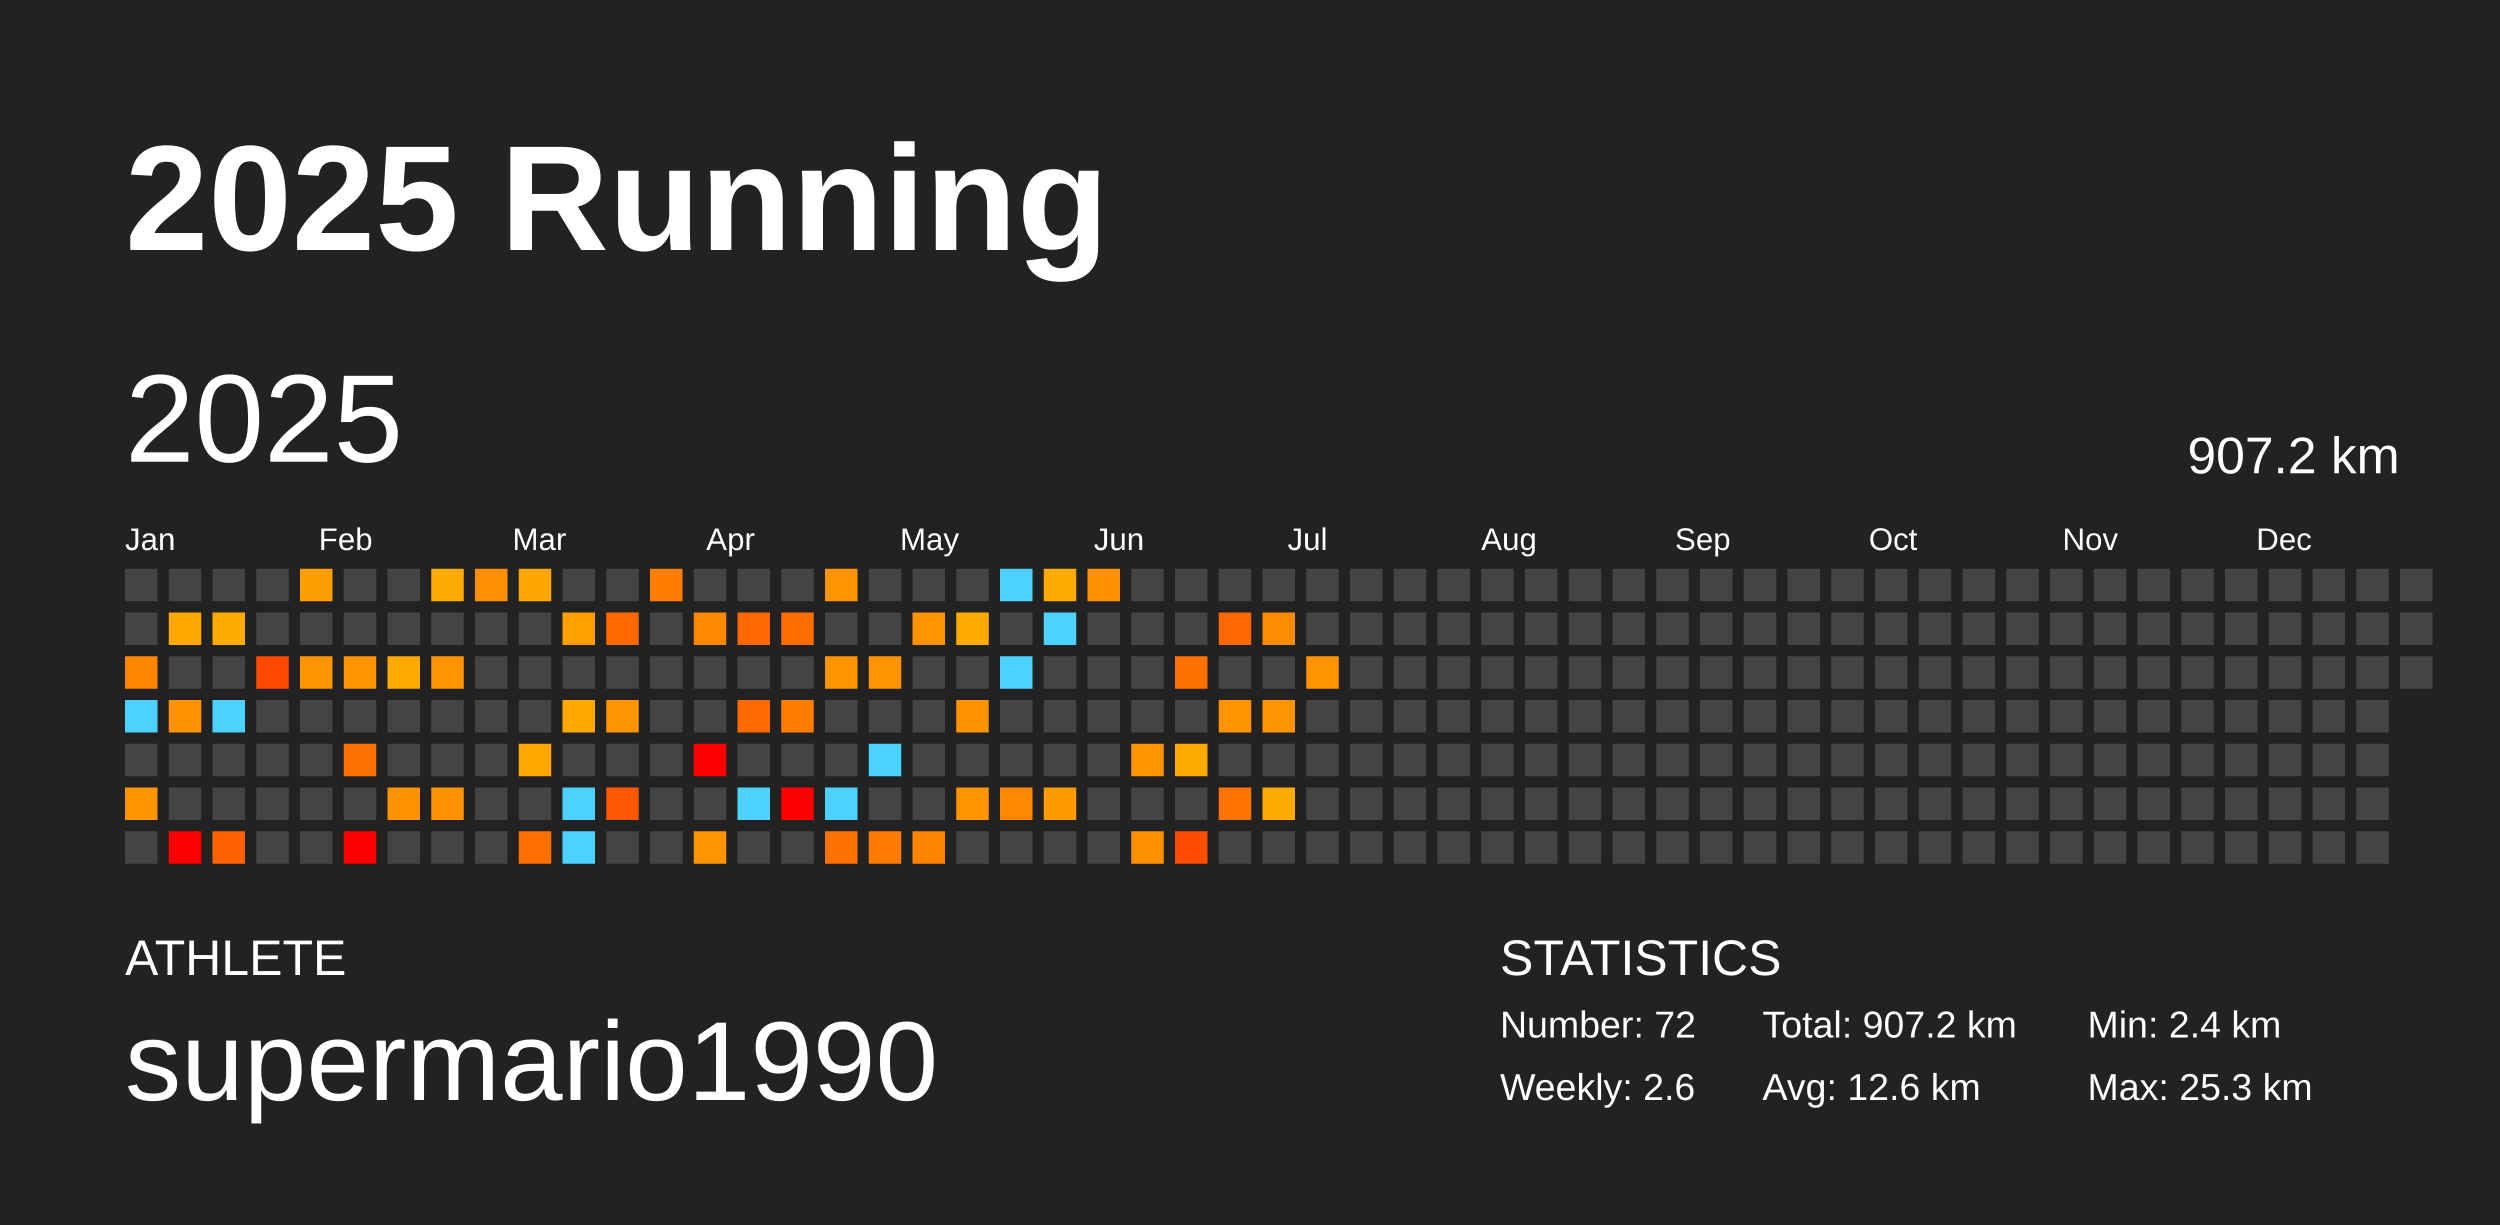
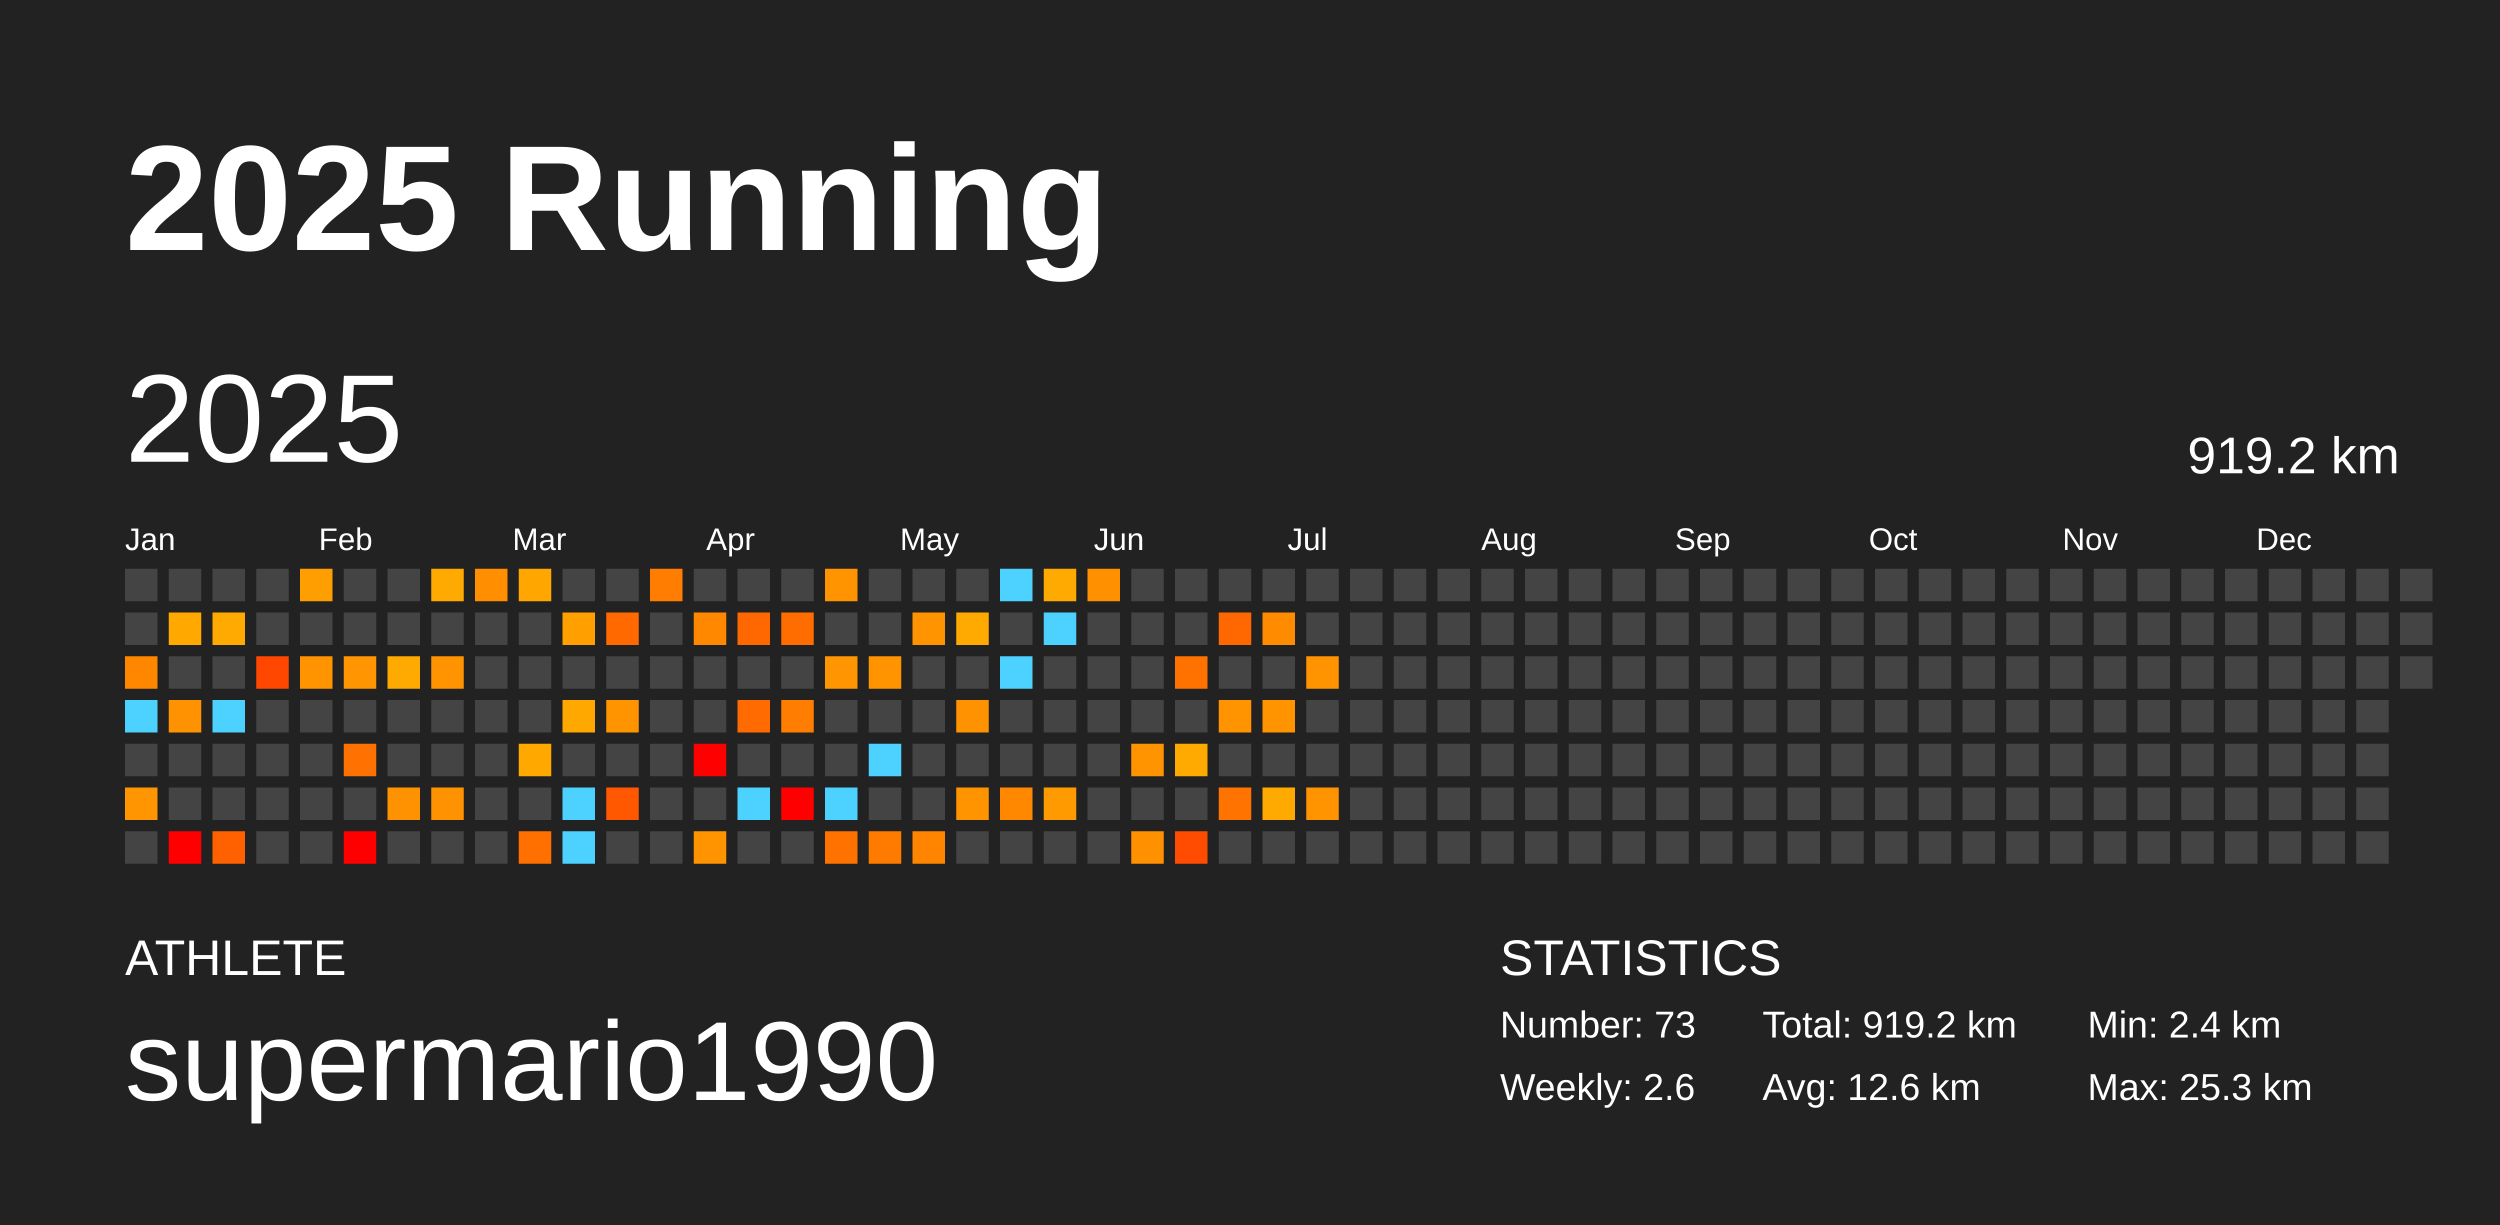
<svg xmlns="http://www.w3.org/2000/svg" baseProfile="full" height="98mm" version="1.1" viewBox="0,0,200,98" width="200mm">
  <defs />
  <rect fill="#222222" height="98" width="200" x="0" y="0" />
  <text fill="#FFFFFF" style="font-size:12px; font-family:Arial; font-weight:bold;" x="10" y="20">2025 Running</text>
  <text fill="#FFFFFF" style="font-size:4px; font-family:Arial" x="10" y="78">ATHLETE</text>
  <text fill="#FFFFFF" style="font-size:9px; font-family:Arial" x="10" y="88">supermario1990</text>
  <text fill="#FFFFFF" style="font-size:4px; font-family:Arial" x="120" y="78">STATISTICS</text>
-   <text fill="#FFFFFF" style="font-size:3px; font-family:Arial" x="120" y="83">Number: 72</text>
+   <text fill="#FFFFFF" style="font-size:3px; font-family:Arial" x="120" y="83">Number: 73</text>
  <text fill="#FFFFFF" style="font-size:3px; font-family:Arial" x="120" y="88">Weekly: 2.6</text>
-   <text fill="#FFFFFF" style="font-size:3px; font-family:Arial" x="141" y="83">Total: 907.2 km</text>
+   <text fill="#FFFFFF" style="font-size:3px; font-family:Arial" x="141" y="83">Total: 919.2 km</text>
  <text fill="#FFFFFF" style="font-size:3px; font-family:Arial" x="141" y="88">Avg: 12.6 km</text>
  <text fill="#FFFFFF" style="font-size:3px; font-family:Arial" x="167" y="83">Min: 2.4 km</text>
  <text fill="#FFFFFF" style="font-size:3px; font-family:Arial" x="167" y="88">Max: 25.3 km</text>
  <text dominant-baseline="hanging" fill="#FFFFFF" style="font-size:10.0px; font-family:Arial;" x="10" y="30">2025</text>
-   <text dominant-baseline="hanging" fill="#FFFFFF" style="font-size:4.125px; font-family:Arial;" x="175" y="35">907.2 km</text>
+   <text dominant-baseline="hanging" fill="#FFFFFF" style="font-size:4.125px; font-family:Arial;" x="175" y="35">919.2 km</text>
  <text fill="#FFFFFF" style="font-size:2.5px; font-family:Arial" x="10.0" y="44">Jan</text>
  <text fill="#FFFFFF" style="font-size:2.5px; font-family:Arial" x="25.5" y="44">Feb</text>
  <text fill="#FFFFFF" style="font-size:2.5px; font-family:Arial" x="41.0" y="44">Mar</text>
  <text fill="#FFFFFF" style="font-size:2.5px; font-family:Arial" x="56.5" y="44">Apr</text>
  <text fill="#FFFFFF" style="font-size:2.5px; font-family:Arial" x="72.0" y="44">May</text>
  <text fill="#FFFFFF" style="font-size:2.5px; font-family:Arial" x="87.5" y="44">Jun</text>
  <text fill="#FFFFFF" style="font-size:2.5px; font-family:Arial" x="103.0" y="44">Jul</text>
  <text fill="#FFFFFF" style="font-size:2.5px; font-family:Arial" x="118.5" y="44">Aug</text>
  <text fill="#FFFFFF" style="font-size:2.5px; font-family:Arial" x="134.0" y="44">Sep</text>
  <text fill="#FFFFFF" style="font-size:2.5px; font-family:Arial" x="149.5" y="44">Oct</text>
  <text fill="#FFFFFF" style="font-size:2.5px; font-family:Arial" x="165.0" y="44">Nov</text>
  <text fill="#FFFFFF" style="font-size:2.5px; font-family:Arial" x="180.5" y="44">Dec</text>
  <rect fill="#444444" height="2.6" width="2.6" x="10.0" y="45.5" />
  <rect fill="#444444" height="2.6" width="2.6" x="10.0" y="49.0" />
  <rect fill="#ff8700" height="2.6" width="2.6" x="10.0" y="52.5" />
  <rect fill="#4dd2ff" height="2.6" width="2.6" x="10.0" y="56.0" />
  <rect fill="#444444" height="2.6" width="2.6" x="10.0" y="59.5" />
  <rect fill="#ff9500" height="2.6" width="2.6" x="10.0" y="63.0" />
  <rect fill="#444444" height="2.6" width="2.6" x="10.0" y="66.5" />
  <rect fill="#444444" height="2.6" width="2.6" x="13.5" y="45.5" />
  <rect fill="#ffa900" height="2.6" width="2.6" x="13.5" y="49.0" />
  <rect fill="#444444" height="2.6" width="2.6" x="13.5" y="52.5" />
  <rect fill="#ff9200" height="2.6" width="2.6" x="13.5" y="56.0" />
  <rect fill="#444444" height="2.6" width="2.6" x="13.5" y="59.5" />
  <rect fill="#444444" height="2.6" width="2.6" x="13.5" y="63.0" />
  <rect fill="red" height="2.6" width="2.6" x="13.5" y="66.5" />
  <rect fill="#444444" height="2.6" width="2.6" x="17.0" y="45.5" />
  <rect fill="#ffaa00" height="2.6" width="2.6" x="17.0" y="49.0" />
  <rect fill="#444444" height="2.6" width="2.6" x="17.0" y="52.5" />
  <rect fill="#4dd2ff" height="2.6" width="2.6" x="17.0" y="56.0" />
  <rect fill="#444444" height="2.6" width="2.6" x="17.0" y="59.5" />
  <rect fill="#444444" height="2.6" width="2.6" x="17.0" y="63.0" />
  <rect fill="#ff6100" height="2.6" width="2.6" x="17.0" y="66.5" />
  <rect fill="#444444" height="2.6" width="2.6" x="20.5" y="45.5" />
  <rect fill="#444444" height="2.6" width="2.6" x="20.5" y="49.0" />
  <rect fill="#ff4700" height="2.6" width="2.6" x="20.5" y="52.5" />
  <rect fill="#444444" height="2.6" width="2.6" x="20.5" y="56.0" />
  <rect fill="#444444" height="2.6" width="2.6" x="20.5" y="59.5" />
  <rect fill="#444444" height="2.6" width="2.6" x="20.5" y="63.0" />
  <rect fill="#444444" height="2.6" width="2.6" x="20.5" y="66.5" />
  <rect fill="#ff9e00" height="2.6" width="2.6" x="24.0" y="45.5" />
  <rect fill="#444444" height="2.6" width="2.6" x="24.0" y="49.0" />
  <rect fill="#ff9400" height="2.6" width="2.6" x="24.0" y="52.5" />
  <rect fill="#444444" height="2.6" width="2.6" x="24.0" y="56.0" />
  <rect fill="#444444" height="2.6" width="2.6" x="24.0" y="59.5" />
  <rect fill="#444444" height="2.6" width="2.6" x="24.0" y="63.0" />
  <rect fill="#444444" height="2.6" width="2.6" x="24.0" y="66.5" />
  <rect fill="#444444" height="2.6" width="2.6" x="27.5" y="45.5" />
  <rect fill="#444444" height="2.6" width="2.6" x="27.5" y="49.0" />
  <rect fill="#ff9500" height="2.6" width="2.6" x="27.5" y="52.5" />
  <rect fill="#444444" height="2.6" width="2.6" x="27.5" y="56.0" />
  <rect fill="#ff7100" height="2.6" width="2.6" x="27.5" y="59.5" />
  <rect fill="#444444" height="2.6" width="2.6" x="27.5" y="63.0" />
  <rect fill="red" height="2.6" width="2.6" x="27.5" y="66.5" />
  <rect fill="#444444" height="2.6" width="2.6" x="31.0" y="45.5" />
  <rect fill="#444444" height="2.6" width="2.6" x="31.0" y="49.0" />
  <rect fill="#ffaa00" height="2.6" width="2.6" x="31.0" y="52.5" />
  <rect fill="#444444" height="2.6" width="2.6" x="31.0" y="56.0" />
  <rect fill="#444444" height="2.6" width="2.6" x="31.0" y="59.5" />
  <rect fill="#ff9200" height="2.6" width="2.6" x="31.0" y="63.0" />
  <rect fill="#444444" height="2.6" width="2.6" x="31.0" y="66.5" />
  <rect fill="#ffaa00" height="2.6" width="2.6" x="34.5" y="45.5" />
  <rect fill="#444444" height="2.6" width="2.6" x="34.5" y="49.0" />
  <rect fill="#ff9300" height="2.6" width="2.6" x="34.5" y="52.5" />
  <rect fill="#444444" height="2.6" width="2.6" x="34.5" y="56.0" />
  <rect fill="#444444" height="2.6" width="2.6" x="34.5" y="59.5" />
  <rect fill="#ff9200" height="2.6" width="2.6" x="34.5" y="63.0" />
  <rect fill="#444444" height="2.6" width="2.6" x="34.5" y="66.5" />
  <rect fill="#ff8e00" height="2.6" width="2.6" x="38.0" y="45.5" />
  <rect fill="#444444" height="2.6" width="2.6" x="38.0" y="49.0" />
  <rect fill="#444444" height="2.6" width="2.6" x="38.0" y="52.5" />
  <rect fill="#444444" height="2.6" width="2.6" x="38.0" y="56.0" />
  <rect fill="#444444" height="2.6" width="2.6" x="38.0" y="59.5" />
  <rect fill="#444444" height="2.6" width="2.6" x="38.0" y="63.0" />
  <rect fill="#444444" height="2.6" width="2.6" x="38.0" y="66.5" />
  <rect fill="#ffa700" height="2.6" width="2.6" x="41.5" y="45.5" />
  <rect fill="#444444" height="2.6" width="2.6" x="41.5" y="49.0" />
  <rect fill="#444444" height="2.6" width="2.6" x="41.5" y="52.5" />
  <rect fill="#444444" height="2.6" width="2.6" x="41.5" y="56.0" />
  <rect fill="#ffa900" height="2.6" width="2.6" x="41.5" y="59.5" />
  <rect fill="#444444" height="2.6" width="2.6" x="41.5" y="63.0" />
  <rect fill="#ff7000" height="2.6" width="2.6" x="41.5" y="66.5" />
  <rect fill="#444444" height="2.6" width="2.6" x="45.0" y="45.5" />
  <rect fill="#ff9f00" height="2.6" width="2.6" x="45.0" y="49.0" />
  <rect fill="#444444" height="2.6" width="2.6" x="45.0" y="52.5" />
  <rect fill="#ffa800" height="2.6" width="2.6" x="45.0" y="56.0" />
  <rect fill="#444444" height="2.6" width="2.6" x="45.0" y="59.5" />
  <rect fill="#4dd2ff" height="2.6" width="2.6" x="45.0" y="63.0" />
  <rect fill="#4dd2ff" height="2.6" width="2.6" x="45.0" y="66.5" />
  <rect fill="#444444" height="2.6" width="2.6" x="48.5" y="45.5" />
  <rect fill="#ff6900" height="2.6" width="2.6" x="48.5" y="49.0" />
  <rect fill="#444444" height="2.6" width="2.6" x="48.5" y="52.5" />
  <rect fill="#ff9300" height="2.6" width="2.6" x="48.5" y="56.0" />
  <rect fill="#444444" height="2.6" width="2.6" x="48.5" y="59.5" />
  <rect fill="#ff5800" height="2.6" width="2.6" x="48.5" y="63.0" />
  <rect fill="#444444" height="2.6" width="2.6" x="48.5" y="66.5" />
  <rect fill="#ff7d00" height="2.6" width="2.6" x="52.0" y="45.5" />
  <rect fill="#444444" height="2.6" width="2.6" x="52.0" y="49.0" />
  <rect fill="#444444" height="2.6" width="2.6" x="52.0" y="52.5" />
  <rect fill="#444444" height="2.6" width="2.6" x="52.0" y="56.0" />
  <rect fill="#444444" height="2.6" width="2.6" x="52.0" y="59.5" />
  <rect fill="#444444" height="2.6" width="2.6" x="52.0" y="63.0" />
  <rect fill="#444444" height="2.6" width="2.6" x="52.0" y="66.5" />
  <rect fill="#444444" height="2.6" width="2.6" x="55.5" y="45.5" />
  <rect fill="#ff8800" height="2.6" width="2.6" x="55.5" y="49.0" />
  <rect fill="#444444" height="2.6" width="2.6" x="55.5" y="52.5" />
  <rect fill="#444444" height="2.6" width="2.6" x="55.5" y="56.0" />
  <rect fill="red" height="2.6" width="2.6" x="55.5" y="59.5" />
  <rect fill="#444444" height="2.6" width="2.6" x="55.5" y="63.0" />
  <rect fill="#ff9400" height="2.6" width="2.6" x="55.5" y="66.5" />
  <rect fill="#444444" height="2.6" width="2.6" x="59.0" y="45.5" />
  <rect fill="#ff6700" height="2.6" width="2.6" x="59.0" y="49.0" />
  <rect fill="#444444" height="2.6" width="2.6" x="59.0" y="52.5" />
  <rect fill="#ff6b00" height="2.6" width="2.6" x="59.0" y="56.0" />
  <rect fill="#444444" height="2.6" width="2.6" x="59.0" y="59.5" />
  <rect fill="#4dd2ff" height="2.6" width="2.6" x="59.0" y="63.0" />
  <rect fill="#444444" height="2.6" width="2.6" x="59.0" y="66.5" />
  <rect fill="#444444" height="2.6" width="2.6" x="62.5" y="45.5" />
  <rect fill="#ff6c00" height="2.6" width="2.6" x="62.5" y="49.0" />
  <rect fill="#444444" height="2.6" width="2.6" x="62.5" y="52.5" />
  <rect fill="#ff7d00" height="2.6" width="2.6" x="62.5" y="56.0" />
  <rect fill="#444444" height="2.6" width="2.6" x="62.5" y="59.5" />
  <rect fill="red" height="2.6" width="2.6" x="62.5" y="63.0" />
  <rect fill="#444444" height="2.6" width="2.6" x="62.5" y="66.5" />
  <rect fill="#ff9400" height="2.6" width="2.6" x="66.0" y="45.5" />
  <rect fill="#444444" height="2.6" width="2.6" x="66.0" y="49.0" />
  <rect fill="#ff9500" height="2.6" width="2.6" x="66.0" y="52.5" />
  <rect fill="#444444" height="2.6" width="2.6" x="66.0" y="56.0" />
  <rect fill="#444444" height="2.6" width="2.6" x="66.0" y="59.5" />
  <rect fill="#4dd2ff" height="2.6" width="2.6" x="66.0" y="63.0" />
  <rect fill="#ff7200" height="2.6" width="2.6" x="66.0" y="66.5" />
  <rect fill="#444444" height="2.6" width="2.6" x="69.5" y="45.5" />
  <rect fill="#444444" height="2.6" width="2.6" x="69.5" y="49.0" />
  <rect fill="#ff9400" height="2.6" width="2.6" x="69.5" y="52.5" />
  <rect fill="#444444" height="2.6" width="2.6" x="69.5" y="56.0" />
  <rect fill="#4dd2ff" height="2.6" width="2.6" x="69.5" y="59.5" />
  <rect fill="#444444" height="2.6" width="2.6" x="69.5" y="63.0" />
  <rect fill="#ff7b00" height="2.6" width="2.6" x="69.5" y="66.5" />
  <rect fill="#444444" height="2.6" width="2.6" x="73.0" y="45.5" />
  <rect fill="#ff9400" height="2.6" width="2.6" x="73.0" y="49.0" />
  <rect fill="#444444" height="2.6" width="2.6" x="73.0" y="52.5" />
  <rect fill="#444444" height="2.6" width="2.6" x="73.0" y="56.0" />
  <rect fill="#444444" height="2.6" width="2.6" x="73.0" y="59.5" />
  <rect fill="#444444" height="2.6" width="2.6" x="73.0" y="63.0" />
  <rect fill="#ff8500" height="2.6" width="2.6" x="73.0" y="66.5" />
  <rect fill="#444444" height="2.6" width="2.6" x="76.5" y="45.5" />
  <rect fill="#ffaa00" height="2.6" width="2.6" x="76.5" y="49.0" />
  <rect fill="#444444" height="2.6" width="2.6" x="76.5" y="52.5" />
  <rect fill="#ff9200" height="2.6" width="2.6" x="76.5" y="56.0" />
  <rect fill="#444444" height="2.6" width="2.6" x="76.5" y="59.5" />
  <rect fill="#ff9300" height="2.6" width="2.6" x="76.5" y="63.0" />
  <rect fill="#444444" height="2.6" width="2.6" x="76.5" y="66.5" />
  <rect fill="#4dd2ff" height="2.6" width="2.6" x="80.0" y="45.5" />
  <rect fill="#444444" height="2.6" width="2.6" x="80.0" y="49.0" />
  <rect fill="#4dd2ff" height="2.6" width="2.6" x="80.0" y="52.5" />
  <rect fill="#444444" height="2.6" width="2.6" x="80.0" y="56.0" />
  <rect fill="#444444" height="2.6" width="2.6" x="80.0" y="59.5" />
  <rect fill="#ff8800" height="2.6" width="2.6" x="80.0" y="63.0" />
  <rect fill="#444444" height="2.6" width="2.6" x="80.0" y="66.5" />
  <rect fill="#ffaa00" height="2.6" width="2.6" x="83.5" y="45.5" />
  <rect fill="#4dd2ff" height="2.6" width="2.6" x="83.5" y="49.0" />
  <rect fill="#444444" height="2.6" width="2.6" x="83.5" y="52.5" />
  <rect fill="#444444" height="2.6" width="2.6" x="83.5" y="56.0" />
  <rect fill="#444444" height="2.6" width="2.6" x="83.5" y="59.5" />
  <rect fill="#ff9b00" height="2.6" width="2.6" x="83.5" y="63.0" />
  <rect fill="#444444" height="2.6" width="2.6" x="83.5" y="66.5" />
  <rect fill="#ff9000" height="2.6" width="2.6" x="87.0" y="45.5" />
  <rect fill="#444444" height="2.6" width="2.6" x="87.0" y="49.0" />
  <rect fill="#444444" height="2.6" width="2.6" x="87.0" y="52.5" />
  <rect fill="#444444" height="2.6" width="2.6" x="87.0" y="56.0" />
  <rect fill="#444444" height="2.6" width="2.6" x="87.0" y="59.5" />
  <rect fill="#444444" height="2.6" width="2.6" x="87.0" y="63.0" />
  <rect fill="#444444" height="2.6" width="2.6" x="87.0" y="66.5" />
  <rect fill="#444444" height="2.6" width="2.6" x="90.5" y="45.5" />
  <rect fill="#444444" height="2.6" width="2.6" x="90.5" y="49.0" />
  <rect fill="#444444" height="2.6" width="2.6" x="90.5" y="52.5" />
  <rect fill="#444444" height="2.6" width="2.6" x="90.5" y="56.0" />
  <rect fill="#ff9400" height="2.6" width="2.6" x="90.5" y="59.5" />
  <rect fill="#444444" height="2.6" width="2.6" x="90.5" y="63.0" />
  <rect fill="#ff9000" height="2.6" width="2.6" x="90.5" y="66.5" />
  <rect fill="#444444" height="2.6" width="2.6" x="94.0" y="45.5" />
  <rect fill="#444444" height="2.6" width="2.6" x="94.0" y="49.0" />
  <rect fill="#ff7200" height="2.6" width="2.6" x="94.0" y="52.5" />
  <rect fill="#444444" height="2.6" width="2.6" x="94.0" y="56.0" />
  <rect fill="#ffaa00" height="2.6" width="2.6" x="94.0" y="59.5" />
  <rect fill="#444444" height="2.6" width="2.6" x="94.0" y="63.0" />
  <rect fill="#ff4c00" height="2.6" width="2.6" x="94.0" y="66.5" />
  <rect fill="#444444" height="2.6" width="2.6" x="97.5" y="45.5" />
  <rect fill="#ff6700" height="2.6" width="2.6" x="97.5" y="49.0" />
  <rect fill="#444444" height="2.6" width="2.6" x="97.5" y="52.5" />
  <rect fill="#ff9400" height="2.6" width="2.6" x="97.5" y="56.0" />
  <rect fill="#444444" height="2.6" width="2.6" x="97.5" y="59.5" />
  <rect fill="#ff7300" height="2.6" width="2.6" x="97.5" y="63.0" />
  <rect fill="#444444" height="2.6" width="2.6" x="97.5" y="66.5" />
  <rect fill="#444444" height="2.6" width="2.6" x="101.0" y="45.5" />
  <rect fill="#ff8b00" height="2.6" width="2.6" x="101.0" y="49.0" />
  <rect fill="#444444" height="2.6" width="2.6" x="101.0" y="52.5" />
  <rect fill="#ff9400" height="2.6" width="2.6" x="101.0" y="56.0" />
  <rect fill="#444444" height="2.6" width="2.6" x="101.0" y="59.5" />
  <rect fill="#ffaa00" height="2.6" width="2.6" x="101.0" y="63.0" />
  <rect fill="#444444" height="2.6" width="2.6" x="101.0" y="66.5" />
  <rect fill="#444444" height="2.6" width="2.6" x="104.5" y="45.5" />
  <rect fill="#444444" height="2.6" width="2.6" x="104.5" y="49.0" />
  <rect fill="#ff9400" height="2.6" width="2.6" x="104.5" y="52.5" />
  <rect fill="#444444" height="2.6" width="2.6" x="104.5" y="56.0" />
  <rect fill="#444444" height="2.6" width="2.6" x="104.5" y="59.5" />
-   <rect fill="#444444" height="2.6" width="2.6" x="104.5" y="63.0" />
+   <rect fill="#ff9400" height="2.6" width="2.6" x="104.5" y="63.0" />
  <rect fill="#444444" height="2.6" width="2.6" x="104.5" y="66.5" />
  <rect fill="#444444" height="2.6" width="2.6" x="108.0" y="45.5" />
  <rect fill="#444444" height="2.6" width="2.6" x="108.0" y="49.0" />
  <rect fill="#444444" height="2.6" width="2.6" x="108.0" y="52.5" />
  <rect fill="#444444" height="2.6" width="2.6" x="108.0" y="56.0" />
  <rect fill="#444444" height="2.6" width="2.6" x="108.0" y="59.5" />
  <rect fill="#444444" height="2.6" width="2.6" x="108.0" y="63.0" />
  <rect fill="#444444" height="2.6" width="2.6" x="108.0" y="66.5" />
  <rect fill="#444444" height="2.6" width="2.6" x="111.5" y="45.5" />
  <rect fill="#444444" height="2.6" width="2.6" x="111.5" y="49.0" />
  <rect fill="#444444" height="2.6" width="2.6" x="111.5" y="52.5" />
  <rect fill="#444444" height="2.6" width="2.6" x="111.5" y="56.0" />
  <rect fill="#444444" height="2.6" width="2.6" x="111.5" y="59.5" />
  <rect fill="#444444" height="2.6" width="2.6" x="111.5" y="63.0" />
  <rect fill="#444444" height="2.6" width="2.6" x="111.5" y="66.5" />
  <rect fill="#444444" height="2.6" width="2.6" x="115.0" y="45.5" />
  <rect fill="#444444" height="2.6" width="2.6" x="115.0" y="49.0" />
  <rect fill="#444444" height="2.6" width="2.6" x="115.0" y="52.5" />
  <rect fill="#444444" height="2.6" width="2.6" x="115.0" y="56.0" />
  <rect fill="#444444" height="2.6" width="2.6" x="115.0" y="59.5" />
  <rect fill="#444444" height="2.6" width="2.6" x="115.0" y="63.0" />
  <rect fill="#444444" height="2.6" width="2.6" x="115.0" y="66.5" />
  <rect fill="#444444" height="2.6" width="2.6" x="118.5" y="45.5" />
  <rect fill="#444444" height="2.6" width="2.6" x="118.5" y="49.0" />
  <rect fill="#444444" height="2.6" width="2.6" x="118.5" y="52.5" />
  <rect fill="#444444" height="2.6" width="2.6" x="118.5" y="56.0" />
  <rect fill="#444444" height="2.6" width="2.6" x="118.5" y="59.5" />
  <rect fill="#444444" height="2.6" width="2.6" x="118.5" y="63.0" />
  <rect fill="#444444" height="2.6" width="2.6" x="118.5" y="66.5" />
  <rect fill="#444444" height="2.6" width="2.6" x="122.0" y="45.5" />
  <rect fill="#444444" height="2.6" width="2.6" x="122.0" y="49.0" />
  <rect fill="#444444" height="2.6" width="2.6" x="122.0" y="52.5" />
  <rect fill="#444444" height="2.6" width="2.6" x="122.0" y="56.0" />
  <rect fill="#444444" height="2.6" width="2.6" x="122.0" y="59.5" />
  <rect fill="#444444" height="2.6" width="2.6" x="122.0" y="63.0" />
  <rect fill="#444444" height="2.6" width="2.6" x="122.0" y="66.5" />
  <rect fill="#444444" height="2.6" width="2.6" x="125.5" y="45.5" />
  <rect fill="#444444" height="2.6" width="2.6" x="125.5" y="49.0" />
  <rect fill="#444444" height="2.6" width="2.6" x="125.5" y="52.5" />
  <rect fill="#444444" height="2.6" width="2.6" x="125.5" y="56.0" />
  <rect fill="#444444" height="2.6" width="2.6" x="125.5" y="59.5" />
  <rect fill="#444444" height="2.6" width="2.6" x="125.5" y="63.0" />
  <rect fill="#444444" height="2.6" width="2.6" x="125.5" y="66.5" />
  <rect fill="#444444" height="2.6" width="2.6" x="129.0" y="45.5" />
  <rect fill="#444444" height="2.6" width="2.6" x="129.0" y="49.0" />
  <rect fill="#444444" height="2.6" width="2.6" x="129.0" y="52.5" />
  <rect fill="#444444" height="2.6" width="2.6" x="129.0" y="56.0" />
  <rect fill="#444444" height="2.6" width="2.6" x="129.0" y="59.5" />
  <rect fill="#444444" height="2.6" width="2.6" x="129.0" y="63.0" />
  <rect fill="#444444" height="2.6" width="2.6" x="129.0" y="66.5" />
  <rect fill="#444444" height="2.6" width="2.6" x="132.5" y="45.5" />
  <rect fill="#444444" height="2.6" width="2.6" x="132.5" y="49.0" />
  <rect fill="#444444" height="2.6" width="2.6" x="132.5" y="52.5" />
  <rect fill="#444444" height="2.6" width="2.6" x="132.5" y="56.0" />
  <rect fill="#444444" height="2.6" width="2.6" x="132.5" y="59.5" />
  <rect fill="#444444" height="2.6" width="2.6" x="132.5" y="63.0" />
  <rect fill="#444444" height="2.6" width="2.6" x="132.5" y="66.5" />
  <rect fill="#444444" height="2.6" width="2.6" x="136.0" y="45.5" />
  <rect fill="#444444" height="2.6" width="2.6" x="136.0" y="49.0" />
  <rect fill="#444444" height="2.6" width="2.6" x="136.0" y="52.5" />
  <rect fill="#444444" height="2.6" width="2.6" x="136.0" y="56.0" />
  <rect fill="#444444" height="2.6" width="2.6" x="136.0" y="59.5" />
  <rect fill="#444444" height="2.6" width="2.6" x="136.0" y="63.0" />
  <rect fill="#444444" height="2.6" width="2.6" x="136.0" y="66.5" />
  <rect fill="#444444" height="2.6" width="2.6" x="139.5" y="45.5" />
  <rect fill="#444444" height="2.6" width="2.6" x="139.5" y="49.0" />
  <rect fill="#444444" height="2.6" width="2.6" x="139.5" y="52.5" />
  <rect fill="#444444" height="2.6" width="2.6" x="139.5" y="56.0" />
  <rect fill="#444444" height="2.6" width="2.6" x="139.5" y="59.5" />
  <rect fill="#444444" height="2.6" width="2.6" x="139.5" y="63.0" />
  <rect fill="#444444" height="2.6" width="2.6" x="139.5" y="66.5" />
  <rect fill="#444444" height="2.6" width="2.6" x="143.0" y="45.5" />
  <rect fill="#444444" height="2.6" width="2.6" x="143.0" y="49.0" />
  <rect fill="#444444" height="2.6" width="2.6" x="143.0" y="52.5" />
  <rect fill="#444444" height="2.6" width="2.6" x="143.0" y="56.0" />
  <rect fill="#444444" height="2.6" width="2.6" x="143.0" y="59.5" />
  <rect fill="#444444" height="2.6" width="2.6" x="143.0" y="63.0" />
  <rect fill="#444444" height="2.6" width="2.6" x="143.0" y="66.5" />
  <rect fill="#444444" height="2.6" width="2.6" x="146.5" y="45.5" />
  <rect fill="#444444" height="2.6" width="2.6" x="146.5" y="49.0" />
  <rect fill="#444444" height="2.6" width="2.6" x="146.5" y="52.5" />
  <rect fill="#444444" height="2.6" width="2.6" x="146.5" y="56.0" />
  <rect fill="#444444" height="2.6" width="2.6" x="146.5" y="59.5" />
  <rect fill="#444444" height="2.6" width="2.6" x="146.5" y="63.0" />
  <rect fill="#444444" height="2.6" width="2.6" x="146.5" y="66.5" />
  <rect fill="#444444" height="2.6" width="2.6" x="150.0" y="45.5" />
  <rect fill="#444444" height="2.6" width="2.6" x="150.0" y="49.0" />
  <rect fill="#444444" height="2.6" width="2.6" x="150.0" y="52.5" />
  <rect fill="#444444" height="2.6" width="2.6" x="150.0" y="56.0" />
  <rect fill="#444444" height="2.6" width="2.6" x="150.0" y="59.5" />
  <rect fill="#444444" height="2.6" width="2.6" x="150.0" y="63.0" />
  <rect fill="#444444" height="2.6" width="2.6" x="150.0" y="66.5" />
  <rect fill="#444444" height="2.6" width="2.6" x="153.5" y="45.5" />
  <rect fill="#444444" height="2.6" width="2.6" x="153.5" y="49.0" />
  <rect fill="#444444" height="2.6" width="2.6" x="153.5" y="52.5" />
  <rect fill="#444444" height="2.6" width="2.6" x="153.5" y="56.0" />
  <rect fill="#444444" height="2.6" width="2.6" x="153.5" y="59.5" />
  <rect fill="#444444" height="2.6" width="2.6" x="153.5" y="63.0" />
  <rect fill="#444444" height="2.6" width="2.6" x="153.5" y="66.5" />
  <rect fill="#444444" height="2.6" width="2.6" x="157.0" y="45.5" />
  <rect fill="#444444" height="2.6" width="2.6" x="157.0" y="49.0" />
  <rect fill="#444444" height="2.6" width="2.6" x="157.0" y="52.5" />
  <rect fill="#444444" height="2.6" width="2.6" x="157.0" y="56.0" />
  <rect fill="#444444" height="2.6" width="2.6" x="157.0" y="59.5" />
  <rect fill="#444444" height="2.6" width="2.6" x="157.0" y="63.0" />
  <rect fill="#444444" height="2.6" width="2.6" x="157.0" y="66.5" />
  <rect fill="#444444" height="2.6" width="2.6" x="160.5" y="45.5" />
  <rect fill="#444444" height="2.6" width="2.6" x="160.5" y="49.0" />
  <rect fill="#444444" height="2.6" width="2.6" x="160.5" y="52.5" />
  <rect fill="#444444" height="2.6" width="2.6" x="160.5" y="56.0" />
  <rect fill="#444444" height="2.6" width="2.6" x="160.5" y="59.5" />
  <rect fill="#444444" height="2.6" width="2.6" x="160.5" y="63.0" />
  <rect fill="#444444" height="2.6" width="2.6" x="160.5" y="66.5" />
  <rect fill="#444444" height="2.6" width="2.6" x="164.0" y="45.5" />
  <rect fill="#444444" height="2.6" width="2.6" x="164.0" y="49.0" />
  <rect fill="#444444" height="2.6" width="2.6" x="164.0" y="52.5" />
  <rect fill="#444444" height="2.6" width="2.6" x="164.0" y="56.0" />
  <rect fill="#444444" height="2.6" width="2.6" x="164.0" y="59.5" />
  <rect fill="#444444" height="2.6" width="2.6" x="164.0" y="63.0" />
  <rect fill="#444444" height="2.6" width="2.6" x="164.0" y="66.5" />
  <rect fill="#444444" height="2.6" width="2.6" x="167.5" y="45.5" />
  <rect fill="#444444" height="2.6" width="2.6" x="167.5" y="49.0" />
  <rect fill="#444444" height="2.6" width="2.6" x="167.5" y="52.5" />
  <rect fill="#444444" height="2.6" width="2.6" x="167.5" y="56.0" />
  <rect fill="#444444" height="2.6" width="2.6" x="167.5" y="59.5" />
  <rect fill="#444444" height="2.6" width="2.6" x="167.5" y="63.0" />
  <rect fill="#444444" height="2.6" width="2.6" x="167.5" y="66.5" />
  <rect fill="#444444" height="2.6" width="2.6" x="171.0" y="45.5" />
  <rect fill="#444444" height="2.6" width="2.6" x="171.0" y="49.0" />
  <rect fill="#444444" height="2.6" width="2.6" x="171.0" y="52.5" />
  <rect fill="#444444" height="2.6" width="2.6" x="171.0" y="56.0" />
  <rect fill="#444444" height="2.6" width="2.6" x="171.0" y="59.5" />
  <rect fill="#444444" height="2.6" width="2.6" x="171.0" y="63.0" />
  <rect fill="#444444" height="2.6" width="2.6" x="171.0" y="66.5" />
  <rect fill="#444444" height="2.6" width="2.6" x="174.5" y="45.5" />
  <rect fill="#444444" height="2.6" width="2.6" x="174.5" y="49.0" />
  <rect fill="#444444" height="2.6" width="2.6" x="174.5" y="52.5" />
  <rect fill="#444444" height="2.6" width="2.6" x="174.5" y="56.0" />
  <rect fill="#444444" height="2.6" width="2.6" x="174.5" y="59.5" />
  <rect fill="#444444" height="2.6" width="2.6" x="174.5" y="63.0" />
  <rect fill="#444444" height="2.6" width="2.6" x="174.5" y="66.5" />
  <rect fill="#444444" height="2.6" width="2.6" x="178.0" y="45.5" />
  <rect fill="#444444" height="2.6" width="2.6" x="178.0" y="49.0" />
  <rect fill="#444444" height="2.6" width="2.6" x="178.0" y="52.5" />
  <rect fill="#444444" height="2.6" width="2.6" x="178.0" y="56.0" />
  <rect fill="#444444" height="2.6" width="2.6" x="178.0" y="59.5" />
  <rect fill="#444444" height="2.6" width="2.6" x="178.0" y="63.0" />
  <rect fill="#444444" height="2.6" width="2.6" x="178.0" y="66.5" />
  <rect fill="#444444" height="2.6" width="2.6" x="181.5" y="45.5" />
  <rect fill="#444444" height="2.6" width="2.6" x="181.5" y="49.0" />
  <rect fill="#444444" height="2.6" width="2.6" x="181.5" y="52.5" />
  <rect fill="#444444" height="2.6" width="2.6" x="181.5" y="56.0" />
  <rect fill="#444444" height="2.6" width="2.6" x="181.5" y="59.5" />
  <rect fill="#444444" height="2.6" width="2.6" x="181.5" y="63.0" />
  <rect fill="#444444" height="2.6" width="2.6" x="181.5" y="66.5" />
  <rect fill="#444444" height="2.6" width="2.6" x="185.0" y="45.5" />
  <rect fill="#444444" height="2.6" width="2.6" x="185.0" y="49.0" />
  <rect fill="#444444" height="2.6" width="2.6" x="185.0" y="52.5" />
  <rect fill="#444444" height="2.6" width="2.6" x="185.0" y="56.0" />
  <rect fill="#444444" height="2.6" width="2.6" x="185.0" y="59.5" />
  <rect fill="#444444" height="2.6" width="2.6" x="185.0" y="63.0" />
  <rect fill="#444444" height="2.6" width="2.6" x="185.0" y="66.5" />
  <rect fill="#444444" height="2.6" width="2.6" x="188.5" y="45.5" />
  <rect fill="#444444" height="2.6" width="2.6" x="188.5" y="49.0" />
  <rect fill="#444444" height="2.6" width="2.6" x="188.5" y="52.5" />
  <rect fill="#444444" height="2.6" width="2.6" x="188.5" y="56.0" />
  <rect fill="#444444" height="2.6" width="2.6" x="188.5" y="59.5" />
  <rect fill="#444444" height="2.6" width="2.6" x="188.5" y="63.0" />
  <rect fill="#444444" height="2.6" width="2.6" x="188.5" y="66.5" />
  <rect fill="#444444" height="2.6" width="2.6" x="192.0" y="45.5" />
  <rect fill="#444444" height="2.6" width="2.6" x="192.0" y="49.0" />
  <rect fill="#444444" height="2.6" width="2.6" x="192.0" y="52.5" />
</svg>
